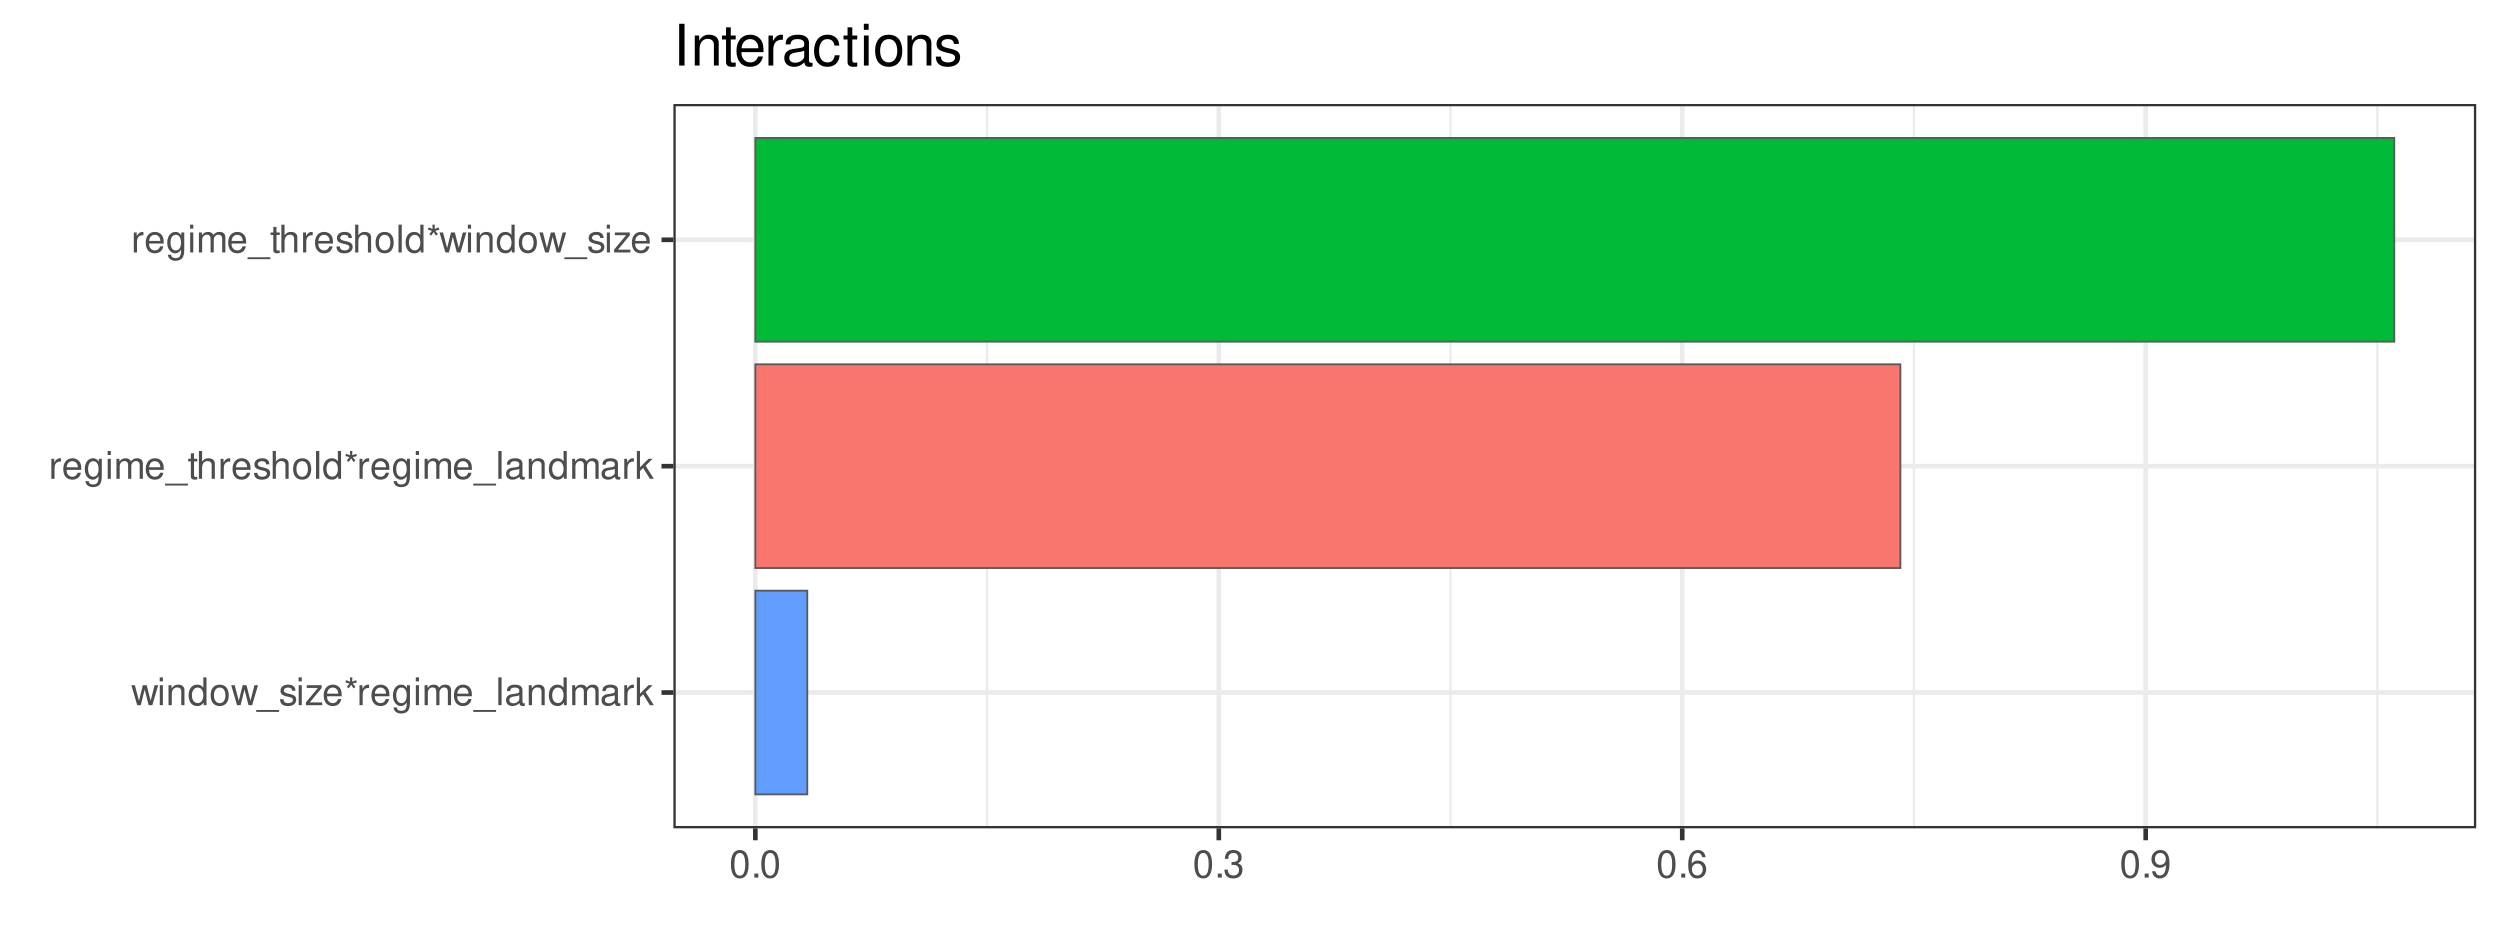
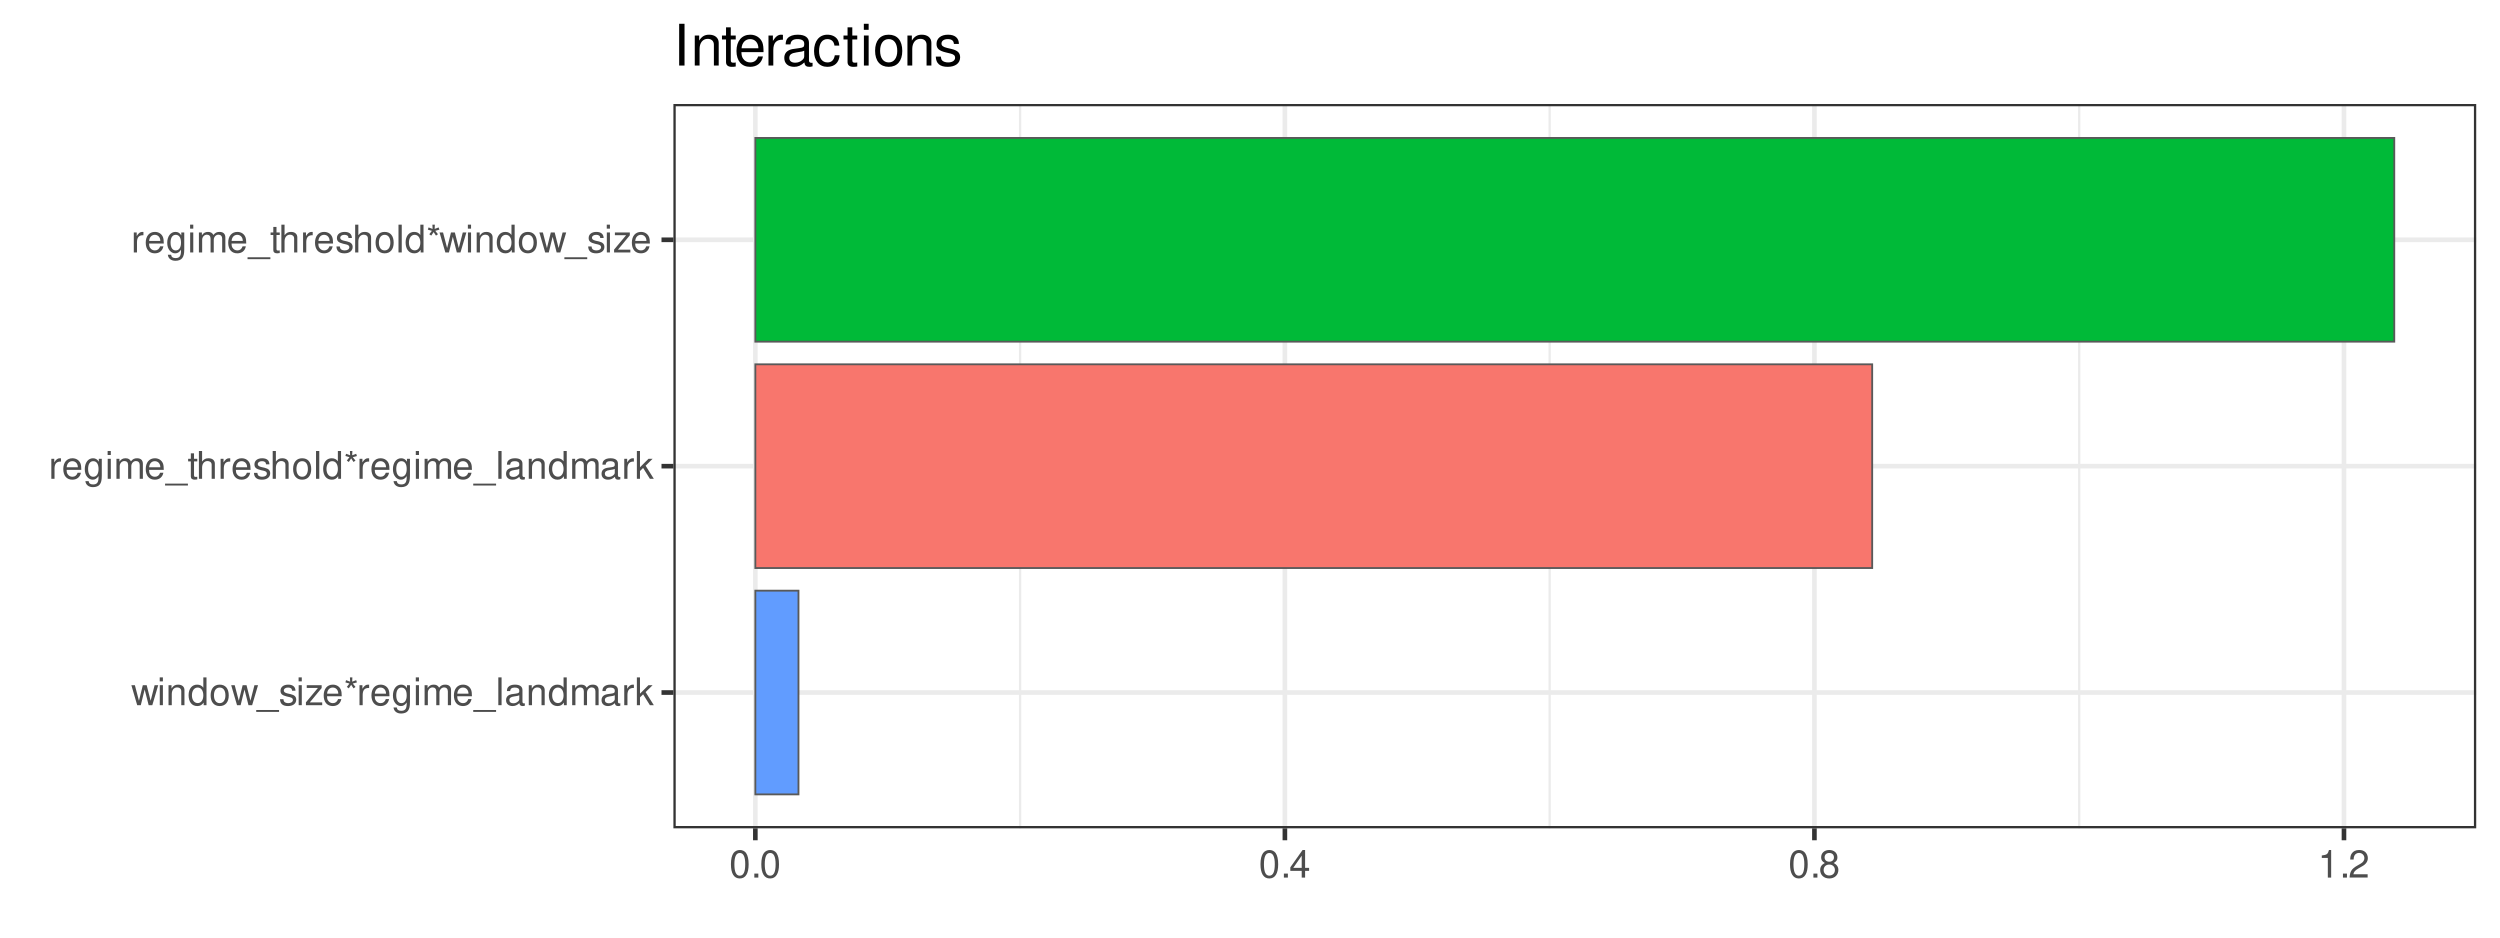
<svg xmlns="http://www.w3.org/2000/svg" xmlns:xlink="http://www.w3.org/1999/xlink" width="576pt" height="216pt" viewBox="0 0 576 216" version="1.1">
  <defs>
    <g>
      <symbol overflow="visible" id="glyph0-0">
        <path style="stroke:none;" d="" />
      </symbol>
      <symbol overflow="visible" id="glyph0-1">
        <path style="stroke:none;" d="M 4.875 0 L 6.234 -4.609 L 5.406 -4.609 L 4.484 -1.016 L 3.578 -4.609 L 2.688 -4.609 L 1.797 -1.016 L 0.859 -4.609 L 0.047 -4.609 L 1.391 0 L 2.219 0 L 3.109 -3.609 L 4.031 0 Z M 4.875 0 " />
      </symbol>
      <symbol overflow="visible" id="glyph0-2">
        <path style="stroke:none;" d="M 1.312 -4.609 L 0.594 -4.609 L 0.594 0 L 1.312 0 Z M 1.312 -6.406 L 0.578 -6.406 L 0.578 -5.484 L 1.312 -5.484 Z M 1.312 -6.406 " />
      </symbol>
      <symbol overflow="visible" id="glyph0-3">
        <path style="stroke:none;" d="M 0.609 -4.609 L 0.609 0 L 1.359 0 L 1.359 -2.547 C 1.359 -3.484 1.844 -4.094 2.609 -4.094 C 3.188 -4.094 3.547 -3.75 3.547 -3.188 L 3.547 0 L 4.281 0 L 4.281 -3.484 C 4.281 -4.25 3.719 -4.734 2.828 -4.734 C 2.141 -4.734 1.703 -4.484 1.297 -3.828 L 1.297 -4.609 Z M 0.609 -4.609 " />
      </symbol>
      <symbol overflow="visible" id="glyph0-4">
        <path style="stroke:none;" d="M 4.359 -6.406 L 3.625 -6.406 L 3.625 -4.031 C 3.312 -4.5 2.828 -4.734 2.203 -4.734 C 1.016 -4.734 0.234 -3.781 0.234 -2.312 C 0.234 -0.75 0.984 0.203 2.234 0.203 C 2.875 0.203 3.312 -0.031 3.703 -0.609 L 3.703 0 L 4.359 0 Z M 2.328 -4.062 C 3.125 -4.062 3.625 -3.359 3.625 -2.25 C 3.625 -1.188 3.109 -0.484 2.344 -0.484 C 1.531 -0.484 1 -1.203 1 -2.266 C 1 -3.344 1.531 -4.062 2.328 -4.062 Z M 2.328 -4.062 " />
      </symbol>
      <symbol overflow="visible" id="glyph0-5">
        <path style="stroke:none;" d="M 2.391 -4.734 C 1.094 -4.734 0.312 -3.812 0.312 -2.266 C 0.312 -0.719 1.094 0.203 2.406 0.203 C 3.703 0.203 4.484 -0.719 4.484 -2.234 C 4.484 -3.828 3.734 -4.734 2.391 -4.734 Z M 2.406 -4.062 C 3.234 -4.062 3.719 -3.391 3.719 -2.25 C 3.719 -1.156 3.203 -0.469 2.406 -0.469 C 1.578 -0.469 1.078 -1.156 1.078 -2.266 C 1.078 -3.391 1.578 -4.062 2.406 -4.062 Z M 2.406 -4.062 " />
      </symbol>
      <symbol overflow="visible" id="glyph0-6">
        <path style="stroke:none;" d="M 5.078 1.109 L -0.188 1.109 L -0.188 1.547 L 5.078 1.547 Z M 5.078 1.109 " />
      </symbol>
      <symbol overflow="visible" id="glyph0-7">
        <path style="stroke:none;" d="M 3.859 -3.328 C 3.844 -4.234 3.25 -4.734 2.188 -4.734 C 1.109 -4.734 0.406 -4.188 0.406 -3.328 C 0.406 -2.609 0.781 -2.266 1.875 -2 L 2.562 -1.844 C 3.062 -1.719 3.266 -1.531 3.266 -1.203 C 3.266 -0.766 2.844 -0.469 2.203 -0.469 C 1.797 -0.469 1.469 -0.594 1.281 -0.781 C 1.172 -0.922 1.125 -1.047 1.078 -1.375 L 0.297 -1.375 C 0.328 -0.312 0.938 0.203 2.141 0.203 C 3.297 0.203 4.031 -0.375 4.031 -1.266 C 4.031 -1.938 3.656 -2.328 2.734 -2.547 L 2.031 -2.703 C 1.438 -2.844 1.172 -3.047 1.172 -3.375 C 1.172 -3.797 1.562 -4.062 2.156 -4.062 C 2.75 -4.062 3.062 -3.812 3.078 -3.328 Z M 3.859 -3.328 " />
      </symbol>
      <symbol overflow="visible" id="glyph0-8">
        <path style="stroke:none;" d="M 3.891 -4.609 L 0.453 -4.609 L 0.453 -3.969 L 3.031 -3.969 L 0.266 -0.656 L 0.266 0 L 4.016 0 L 4.016 -0.641 L 1.156 -0.641 L 3.891 -3.953 Z M 3.891 -4.609 " />
      </symbol>
      <symbol overflow="visible" id="glyph0-9">
        <path style="stroke:none;" d="M 4.516 -2.062 C 4.516 -2.766 4.453 -3.188 4.328 -3.531 C 4.031 -4.281 3.328 -4.734 2.469 -4.734 C 1.172 -4.734 0.359 -3.766 0.359 -2.25 C 0.359 -0.719 1.141 0.203 2.453 0.203 C 3.5 0.203 4.234 -0.391 4.422 -1.406 L 3.672 -1.406 C 3.469 -0.797 3.062 -0.469 2.469 -0.469 C 2 -0.469 1.609 -0.688 1.359 -1.078 C 1.188 -1.344 1.125 -1.594 1.125 -2.062 Z M 1.141 -2.656 C 1.203 -3.516 1.719 -4.062 2.453 -4.062 C 3.203 -4.062 3.719 -3.484 3.719 -2.656 Z M 1.141 -2.656 " />
      </symbol>
      <symbol overflow="visible" id="glyph0-10">
        <path style="stroke:none;" d="M 1.406 -6.406 L 1.453 -5.422 L 0.516 -5.766 L 0.359 -5.25 L 1.297 -4.984 L 0.688 -4.203 L 1.141 -3.875 L 1.688 -4.703 L 2.234 -3.875 L 2.688 -4.203 L 2.062 -4.984 L 3.016 -5.25 L 2.844 -5.766 L 1.922 -5.422 L 1.969 -6.406 Z M 1.406 -6.406 " />
      </symbol>
      <symbol overflow="visible" id="glyph0-11">
        <path style="stroke:none;" d="M 0.609 -4.609 L 0.609 0 L 1.344 0 L 1.344 -2.391 C 1.359 -3.5 1.812 -4 2.828 -3.969 L 2.828 -4.719 C 2.703 -4.734 2.625 -4.734 2.547 -4.734 C 2.062 -4.734 1.703 -4.453 1.281 -3.781 L 1.281 -4.609 Z M 0.609 -4.609 " />
      </symbol>
      <symbol overflow="visible" id="glyph0-12">
        <path style="stroke:none;" d="M 3.547 -4.609 L 3.547 -3.938 C 3.188 -4.5 2.781 -4.734 2.203 -4.734 C 1.078 -4.734 0.312 -3.703 0.312 -2.219 C 0.312 -1.453 0.5 -0.891 0.891 -0.422 C 1.234 -0.016 1.672 0.203 2.141 0.203 C 2.703 0.203 3.094 -0.047 3.484 -0.625 L 3.484 -0.391 C 3.484 0.844 3.141 1.297 2.219 1.297 C 1.594 1.297 1.281 1.062 1.203 0.531 L 0.453 0.531 C 0.531 1.375 1.203 1.922 2.203 1.922 C 2.891 1.922 3.453 1.703 3.75 1.328 C 4.094 0.891 4.234 0.328 4.234 -0.75 L 4.234 -4.609 Z M 2.266 -4.062 C 3.047 -4.062 3.484 -3.406 3.484 -2.25 C 3.484 -1.125 3.031 -0.469 2.266 -0.469 C 1.516 -0.469 1.078 -1.141 1.078 -2.266 C 1.078 -3.391 1.516 -4.062 2.266 -4.062 Z M 2.266 -4.062 " />
      </symbol>
      <symbol overflow="visible" id="glyph0-13">
        <path style="stroke:none;" d="M 0.609 -4.609 L 0.609 0 L 1.359 0 L 1.359 -2.891 C 1.359 -3.562 1.844 -4.094 2.438 -4.094 C 2.984 -4.094 3.297 -3.766 3.297 -3.172 L 3.297 0 L 4.031 0 L 4.031 -2.891 C 4.031 -3.562 4.516 -4.094 5.109 -4.094 C 5.641 -4.094 5.969 -3.75 5.969 -3.172 L 5.969 0 L 6.703 0 L 6.703 -3.453 C 6.703 -4.281 6.234 -4.734 5.359 -4.734 C 4.75 -4.734 4.375 -4.562 3.953 -4.031 C 3.672 -4.531 3.312 -4.734 2.703 -4.734 C 2.094 -4.734 1.688 -4.516 1.297 -3.953 L 1.297 -4.609 Z M 0.609 -4.609 " />
      </symbol>
      <symbol overflow="visible" id="glyph0-14">
        <path style="stroke:none;" d="M 1.344 -6.406 L 0.594 -6.406 L 0.594 0 L 1.344 0 Z M 1.344 -6.406 " />
      </symbol>
      <symbol overflow="visible" id="glyph0-15">
        <path style="stroke:none;" d="M 4.703 -0.438 C 4.625 -0.406 4.594 -0.406 4.547 -0.406 C 4.297 -0.406 4.156 -0.547 4.156 -0.781 L 4.156 -3.484 C 4.156 -4.297 3.547 -4.734 2.422 -4.734 C 1.734 -4.734 1.203 -4.547 0.891 -4.203 C 0.672 -3.969 0.594 -3.703 0.578 -3.25 L 1.312 -3.25 C 1.375 -3.812 1.703 -4.062 2.391 -4.062 C 3.062 -4.062 3.422 -3.812 3.422 -3.375 L 3.422 -3.188 C 3.406 -2.875 3.25 -2.75 2.656 -2.672 C 1.625 -2.547 1.453 -2.5 1.172 -2.391 C 0.641 -2.156 0.375 -1.766 0.375 -1.156 C 0.375 -0.328 0.953 0.203 1.875 0.203 C 2.469 0.203 2.922 0 3.453 -0.469 C 3.5 0 3.734 0.203 4.203 0.203 C 4.359 0.203 4.453 0.188 4.703 0.125 Z M 3.422 -1.453 C 3.422 -1.203 3.359 -1.062 3.125 -0.859 C 2.828 -0.578 2.469 -0.438 2.047 -0.438 C 1.469 -0.438 1.141 -0.719 1.141 -1.172 C 1.141 -1.656 1.453 -1.906 2.25 -2.016 C 3.031 -2.125 3.172 -2.156 3.422 -2.281 Z M 3.422 -1.453 " />
      </symbol>
      <symbol overflow="visible" id="glyph0-16">
        <path style="stroke:none;" d="M 1.234 -6.406 L 0.516 -6.406 L 0.516 0 L 1.234 0 L 1.234 -1.797 L 1.953 -2.5 L 3.516 0 L 4.422 0 L 2.531 -3.016 L 4.141 -4.609 L 3.188 -4.609 L 1.234 -2.656 Z M 1.234 -6.406 " />
      </symbol>
      <symbol overflow="visible" id="glyph0-17">
        <path style="stroke:none;" d="M 2.234 -4.609 L 1.484 -4.609 L 1.484 -5.875 L 0.75 -5.875 L 0.75 -4.609 L 0.125 -4.609 L 0.125 -4.016 L 0.75 -4.016 L 0.75 -0.531 C 0.75 -0.047 1.062 0.203 1.641 0.203 C 1.828 0.203 1.984 0.188 2.234 0.141 L 2.234 -0.469 C 2.125 -0.453 2.031 -0.438 1.875 -0.438 C 1.562 -0.438 1.484 -0.531 1.484 -0.859 L 1.484 -4.016 L 2.234 -4.016 Z M 2.234 -4.609 " />
      </symbol>
      <symbol overflow="visible" id="glyph0-18">
        <path style="stroke:none;" d="M 0.609 -6.406 L 0.609 0 L 1.344 0 L 1.344 -2.547 C 1.344 -3.484 1.844 -4.094 2.594 -4.094 C 2.844 -4.094 3.062 -4.031 3.25 -3.891 C 3.453 -3.734 3.547 -3.516 3.547 -3.188 L 3.547 0 L 4.281 0 L 4.281 -3.484 C 4.281 -4.25 3.719 -4.734 2.828 -4.734 C 2.172 -4.734 1.781 -4.547 1.344 -3.969 L 1.344 -6.406 Z M 0.609 -6.406 " />
      </symbol>
      <symbol overflow="visible" id="glyph0-19">
        <path style="stroke:none;" d="M 2.422 -6.359 C 1.844 -6.359 1.312 -6.094 0.984 -5.672 C 0.578 -5.109 0.375 -4.25 0.375 -3.078 C 0.375 -0.938 1.078 0.203 2.422 0.203 C 3.734 0.203 4.453 -0.938 4.453 -3.031 C 4.453 -4.25 4.266 -5.078 3.859 -5.672 C 3.531 -6.109 3.016 -6.359 2.422 -6.359 Z M 2.422 -5.672 C 3.25 -5.672 3.672 -4.828 3.672 -3.094 C 3.672 -1.281 3.266 -0.438 2.406 -0.438 C 1.578 -0.438 1.172 -1.312 1.172 -3.062 C 1.172 -4.828 1.578 -5.672 2.422 -5.672 Z M 2.422 -5.672 " />
      </symbol>
      <symbol overflow="visible" id="glyph0-20">
        <path style="stroke:none;" d="M 1.688 -0.922 L 0.766 -0.922 L 0.766 0 L 1.688 0 Z M 1.688 -0.922 " />
      </symbol>
      <symbol overflow="visible" id="glyph0-21">
-         <path style="stroke:none;" d="M 1.938 -2.922 L 2.359 -2.922 C 3.203 -2.922 3.656 -2.531 3.656 -1.766 C 3.656 -0.969 3.172 -0.484 2.375 -0.484 C 1.516 -0.484 1.109 -0.922 1.062 -1.844 L 0.281 -1.844 C 0.312 -1.344 0.406 -1 0.547 -0.719 C 0.875 -0.109 1.484 0.203 2.344 0.203 C 3.625 0.203 4.453 -0.578 4.453 -1.781 C 4.453 -2.594 4.141 -3.031 3.391 -3.297 C 3.969 -3.531 4.266 -3.969 4.266 -4.609 C 4.266 -5.703 3.547 -6.359 2.359 -6.359 C 1.109 -6.359 0.438 -5.656 0.406 -4.312 L 1.188 -4.312 C 1.203 -4.703 1.234 -4.922 1.328 -5.109 C 1.5 -5.469 1.891 -5.688 2.375 -5.688 C 3.062 -5.688 3.469 -5.266 3.469 -4.578 C 3.469 -4.141 3.312 -3.859 2.969 -3.719 C 2.766 -3.625 2.484 -3.594 1.938 -3.578 Z M 1.938 -2.922 " />
+         <path style="stroke:none;" d="M 2.875 -1.547 L 2.875 0 L 3.656 0 L 3.656 -1.547 L 4.578 -1.547 L 4.578 -2.234 L 3.656 -2.234 L 3.656 -6.359 L 3.078 -6.359 L 0.25 -2.359 L 0.25 -1.547 Z M 2.875 -2.234 L 0.922 -2.234 L 2.875 -5.047 Z M 2.875 -2.234 " />
      </symbol>
      <symbol overflow="visible" id="glyph0-22">
-         <path style="stroke:none;" d="M 4.375 -4.703 C 4.234 -5.75 3.562 -6.359 2.609 -6.359 C 1.922 -6.359 1.312 -6.031 0.938 -5.453 C 0.547 -4.828 0.375 -4.062 0.375 -2.906 C 0.375 -1.828 0.531 -1.156 0.906 -0.594 C 1.234 -0.078 1.781 0.203 2.469 0.203 C 3.656 0.203 4.516 -0.688 4.516 -1.922 C 4.516 -3.094 3.719 -3.922 2.609 -3.922 C 1.984 -3.922 1.5 -3.688 1.172 -3.234 C 1.172 -4.797 1.672 -5.672 2.562 -5.672 C 3.109 -5.672 3.484 -5.328 3.609 -4.703 Z M 2.5 -3.234 C 3.25 -3.234 3.719 -2.703 3.719 -1.859 C 3.719 -1.062 3.188 -0.484 2.484 -0.484 C 1.766 -0.484 1.219 -1.094 1.219 -1.906 C 1.219 -2.688 1.734 -3.234 2.5 -3.234 Z M 2.5 -3.234 " />
+         <path style="stroke:none;" d="M 3.438 -3.359 C 4.094 -3.75 4.297 -4.062 4.297 -4.656 C 4.297 -5.672 3.531 -6.359 2.422 -6.359 C 1.312 -6.359 0.547 -5.672 0.547 -4.672 C 0.547 -4.062 0.75 -3.75 1.391 -3.359 C 0.672 -2.984 0.328 -2.469 0.328 -1.766 C 0.328 -0.609 1.172 0.203 2.422 0.203 C 3.656 0.203 4.516 -0.609 4.516 -1.766 C 4.516 -2.469 4.156 -2.984 3.438 -3.359 Z M 2.422 -5.672 C 3.078 -5.672 3.5 -5.281 3.5 -4.641 C 3.5 -4.047 3.062 -3.656 2.422 -3.656 C 1.766 -3.656 1.344 -4.047 1.344 -4.656 C 1.344 -5.281 1.766 -5.672 2.422 -5.672 Z M 2.422 -3 C 3.188 -3 3.719 -2.484 3.719 -1.75 C 3.719 -0.984 3.203 -0.484 2.406 -0.484 C 1.641 -0.484 1.125 -1 1.125 -1.734 C 1.125 -2.5 1.641 -3 2.422 -3 Z M 2.422 -3 " />
      </symbol>
      <symbol overflow="visible" id="glyph0-23">
-         <path style="stroke:none;" d="M 0.469 -1.453 C 0.609 -0.406 1.281 0.203 2.234 0.203 C 2.922 0.203 3.547 -0.125 3.922 -0.703 C 4.297 -1.328 4.484 -2.109 4.484 -3.25 C 4.484 -4.328 4.312 -5 3.953 -5.562 C 3.609 -6.094 3.062 -6.359 2.375 -6.359 C 1.188 -6.359 0.328 -5.469 0.328 -4.234 C 0.328 -3.062 1.125 -2.25 2.25 -2.25 C 2.844 -2.25 3.281 -2.453 3.672 -2.938 C 3.672 -1.359 3.172 -0.484 2.281 -0.484 C 1.734 -0.484 1.359 -0.828 1.234 -1.453 Z M 2.359 -5.688 C 3.094 -5.688 3.641 -5.078 3.641 -4.25 C 3.641 -3.469 3.109 -2.922 2.344 -2.922 C 1.594 -2.922 1.125 -3.453 1.125 -4.297 C 1.125 -5.109 1.641 -5.688 2.359 -5.688 Z M 2.359 -5.688 " />
+         <path style="stroke:none;" d="M 2.281 -4.531 L 2.281 0 L 3.047 0 L 3.047 -6.359 L 2.547 -6.359 C 2.266 -5.391 2.094 -5.25 0.891 -5.094 L 0.891 -4.531 Z M 2.281 -4.531 " />
+       </symbol>
+       <symbol overflow="visible" id="glyph0-24">
+         <path style="stroke:none;" d="M 4.453 -0.766 L 1.172 -0.766 C 1.25 -1.297 1.531 -1.625 2.297 -2.094 L 3.172 -2.594 C 4.047 -3.062 4.5 -3.719 4.5 -4.5 C 4.5 -5.031 4.281 -5.531 3.922 -5.875 C 3.547 -6.203 3.094 -6.359 2.5 -6.359 C 1.703 -6.359 1.125 -6.078 0.781 -5.531 C 0.547 -5.203 0.453 -4.797 0.438 -4.156 L 1.219 -4.156 C 1.234 -4.594 1.297 -4.844 1.406 -5.062 C 1.594 -5.438 2 -5.688 2.469 -5.688 C 3.172 -5.688 3.703 -5.172 3.703 -4.484 C 3.703 -3.969 3.406 -3.531 2.859 -3.219 L 2.047 -2.75 C 0.75 -2 0.375 -1.406 0.297 -0.016 L 4.453 -0.016 Z M 4.453 -0.766 " />
      </symbol>
      <symbol overflow="visible" id="glyph1-0">
        <path style="stroke:none;" d="" />
      </symbol>
      <symbol overflow="visible" id="glyph1-1">
        <path style="stroke:none;" d="M 2.562 -9.625 L 1.328 -9.625 L 1.328 0 L 2.562 0 Z M 2.562 -9.625 " />
      </symbol>
      <symbol overflow="visible" id="glyph1-2">
        <path style="stroke:none;" d="M 0.922 -6.922 L 0.922 0 L 2.031 0 L 2.031 -3.812 C 2.031 -5.234 2.766 -6.156 3.906 -6.156 C 4.781 -6.156 5.328 -5.625 5.328 -4.797 L 5.328 0 L 6.438 0 L 6.438 -5.234 C 6.438 -6.375 5.578 -7.109 4.234 -7.109 C 3.203 -7.109 2.547 -6.719 1.938 -5.75 L 1.938 -6.922 Z M 0.922 -6.922 " />
      </symbol>
      <symbol overflow="visible" id="glyph1-3">
        <path style="stroke:none;" d="M 3.359 -6.922 L 2.219 -6.922 L 2.219 -8.812 L 1.125 -8.812 L 1.125 -6.922 L 0.188 -6.922 L 0.188 -6.016 L 1.125 -6.016 L 1.125 -0.797 C 1.125 -0.078 1.594 0.297 2.453 0.297 C 2.75 0.297 2.984 0.281 3.359 0.219 L 3.359 -0.719 C 3.188 -0.672 3.047 -0.656 2.828 -0.656 C 2.344 -0.656 2.219 -0.797 2.219 -1.281 L 2.219 -6.016 L 3.359 -6.016 Z M 3.359 -6.922 " />
      </symbol>
      <symbol overflow="visible" id="glyph1-4">
        <path style="stroke:none;" d="M 6.766 -3.094 C 6.766 -4.141 6.688 -4.781 6.5 -5.297 C 6.047 -6.438 4.984 -7.109 3.703 -7.109 C 1.766 -7.109 0.531 -5.656 0.531 -3.359 C 0.531 -1.078 1.719 0.297 3.672 0.297 C 5.25 0.297 6.344 -0.594 6.625 -2.094 L 5.516 -2.094 C 5.219 -1.188 4.594 -0.719 3.703 -0.719 C 3.016 -0.719 2.422 -1.031 2.047 -1.609 C 1.781 -2 1.688 -2.406 1.672 -3.094 Z M 1.703 -3.984 C 1.797 -5.266 2.578 -6.094 3.688 -6.094 C 4.812 -6.094 5.578 -5.234 5.578 -3.984 Z M 1.703 -3.984 " />
      </symbol>
      <symbol overflow="visible" id="glyph1-5">
        <path style="stroke:none;" d="M 0.906 -6.922 L 0.906 0 L 2.016 0 L 2.016 -3.594 C 2.031 -5.25 2.719 -6 4.234 -5.953 L 4.234 -7.078 C 4.047 -7.109 3.953 -7.109 3.812 -7.109 C 3.109 -7.109 2.562 -6.688 1.922 -5.672 L 1.922 -6.922 Z M 0.906 -6.922 " />
      </symbol>
      <symbol overflow="visible" id="glyph1-6">
        <path style="stroke:none;" d="M 7.062 -0.641 C 6.938 -0.625 6.891 -0.625 6.828 -0.625 C 6.438 -0.625 6.234 -0.812 6.234 -1.156 L 6.234 -5.234 C 6.234 -6.453 5.328 -7.109 3.625 -7.109 C 2.609 -7.109 1.812 -6.828 1.328 -6.312 C 1.016 -5.953 0.891 -5.562 0.859 -4.875 L 1.969 -4.875 C 2.062 -5.719 2.562 -6.094 3.594 -6.094 C 4.594 -6.094 5.141 -5.734 5.141 -5.062 L 5.141 -4.781 C 5.125 -4.297 4.891 -4.125 3.984 -4.016 C 2.422 -3.812 2.188 -3.766 1.766 -3.594 C 0.969 -3.25 0.547 -2.641 0.547 -1.75 C 0.547 -0.484 1.422 0.297 2.828 0.297 C 3.703 0.297 4.391 0 5.172 -0.719 C 5.25 0 5.594 0.297 6.312 0.297 C 6.547 0.297 6.688 0.281 7.062 0.188 Z M 5.141 -2.172 C 5.141 -1.812 5.031 -1.578 4.703 -1.281 C 4.25 -0.875 3.703 -0.656 3.062 -0.656 C 2.203 -0.656 1.703 -1.062 1.703 -1.766 C 1.703 -2.5 2.172 -2.859 3.359 -3.031 C 4.547 -3.188 4.766 -3.25 5.141 -3.422 Z M 5.141 -2.172 " />
      </symbol>
      <symbol overflow="visible" id="glyph1-7">
        <path style="stroke:none;" d="M 6.219 -4.594 C 6.172 -5.266 6.016 -5.703 5.75 -6.094 C 5.281 -6.734 4.453 -7.109 3.484 -7.109 C 1.609 -7.109 0.406 -5.641 0.406 -3.344 C 0.406 -1.109 1.594 0.297 3.469 0.297 C 5.125 0.297 6.172 -0.688 6.297 -2.375 L 5.188 -2.375 C 5 -1.266 4.438 -0.719 3.5 -0.719 C 2.281 -0.719 1.562 -1.703 1.562 -3.344 C 1.562 -5.062 2.266 -6.094 3.469 -6.094 C 4.391 -6.094 4.984 -5.562 5.109 -4.594 Z M 6.219 -4.594 " />
      </symbol>
      <symbol overflow="visible" id="glyph1-8">
        <path style="stroke:none;" d="M 1.984 -6.922 L 0.891 -6.922 L 0.891 0 L 1.984 0 Z M 1.984 -9.625 L 0.875 -9.625 L 0.875 -8.234 L 1.984 -8.234 Z M 1.984 -9.625 " />
      </symbol>
      <symbol overflow="visible" id="glyph1-9">
        <path style="stroke:none;" d="M 3.594 -7.109 C 1.641 -7.109 0.469 -5.734 0.469 -3.406 C 0.469 -1.062 1.641 0.297 3.609 0.297 C 5.562 0.297 6.734 -1.078 6.734 -3.359 C 6.734 -5.75 5.594 -7.109 3.594 -7.109 Z M 3.609 -6.094 C 4.844 -6.094 5.578 -5.078 5.578 -3.359 C 5.578 -1.734 4.812 -0.719 3.609 -0.719 C 2.375 -0.719 1.625 -1.734 1.625 -3.406 C 1.625 -5.078 2.375 -6.094 3.609 -6.094 Z M 3.609 -6.094 " />
      </symbol>
      <symbol overflow="visible" id="glyph1-10">
        <path style="stroke:none;" d="M 5.781 -4.984 C 5.766 -6.344 4.875 -7.109 3.281 -7.109 C 1.656 -7.109 0.625 -6.281 0.625 -5 C 0.625 -3.922 1.172 -3.406 2.812 -3.016 L 3.844 -2.766 C 4.609 -2.578 4.906 -2.297 4.906 -1.812 C 4.906 -1.156 4.266 -0.719 3.297 -0.719 C 2.703 -0.719 2.203 -0.891 1.922 -1.172 C 1.75 -1.375 1.672 -1.578 1.609 -2.062 L 0.453 -2.062 C 0.5 -0.469 1.406 0.297 3.203 0.297 C 4.953 0.297 6.062 -0.547 6.062 -1.891 C 6.062 -2.922 5.484 -3.484 4.109 -3.812 L 3.047 -4.062 C 2.156 -4.281 1.766 -4.562 1.766 -5.062 C 1.766 -5.703 2.344 -6.094 3.234 -6.094 C 4.125 -6.094 4.594 -5.719 4.625 -4.984 Z M 5.781 -4.984 " />
      </symbol>
    </g>
    <clipPath id="clip1">
      <path d="M 155.152 23.957 L 570.523 23.957 L 570.523 190.848 L 155.152 190.848 Z M 155.152 23.957 " />
    </clipPath>
    <clipPath id="clip2">
-       <path d="M 227 23.957 L 228 23.957 L 228 190.848 L 227 190.848 Z M 227 23.957 " />
+       <path d="M 234 23.957 L 236 23.957 L 236 190.848 L 234 190.848 Z M 234 23.957 " />
    </clipPath>
    <clipPath id="clip3">
-       <path d="M 333 23.957 L 335 23.957 L 335 190.848 L 333 190.848 Z M 333 23.957 " />
+       <path d="M 356 23.957 L 358 23.957 L 358 190.848 L 356 190.848 Z M 356 23.957 " />
    </clipPath>
    <clipPath id="clip4">
-       <path d="M 440 23.957 L 442 23.957 L 442 190.848 L 440 190.848 Z M 440 23.957 " />
+       <path d="M 478 23.957 L 480 23.957 L 480 190.848 L 478 190.848 Z M 478 23.957 " />
    </clipPath>
    <clipPath id="clip5">
-       <path d="M 547 23.957 L 549 23.957 L 549 190.848 L 547 190.848 Z M 547 23.957 " />
+       <path d="M 155.152 159 L 570.523 159 L 570.523 161 L 155.152 161 Z M 155.152 159 " />
    </clipPath>
    <clipPath id="clip6">
-       <path d="M 155.152 159 L 570.523 159 L 570.523 161 L 155.152 161 Z M 155.152 159 " />
+       <path d="M 155.152 106 L 570.523 106 L 570.523 108 L 155.152 108 Z M 155.152 106 " />
    </clipPath>
    <clipPath id="clip7">
-       <path d="M 155.152 106 L 570.523 106 L 570.523 108 L 155.152 108 Z M 155.152 106 " />
+       <path d="M 155.152 54 L 570.523 54 L 570.523 56 L 155.152 56 Z M 155.152 54 " />
    </clipPath>
    <clipPath id="clip8">
-       <path d="M 155.152 54 L 570.523 54 L 570.523 56 L 155.152 56 Z M 155.152 54 " />
+       <path d="M 173 23.957 L 175 23.957 L 175 190.848 L 173 190.848 Z M 173 23.957 " />
    </clipPath>
    <clipPath id="clip9">
-       <path d="M 173 23.957 L 175 23.957 L 175 190.848 L 173 190.848 Z M 173 23.957 " />
+       <path d="M 295 23.957 L 297 23.957 L 297 190.848 L 295 190.848 Z M 295 23.957 " />
    </clipPath>
    <clipPath id="clip10">
-       <path d="M 280 23.957 L 282 23.957 L 282 190.848 L 280 190.848 Z M 280 23.957 " />
+       <path d="M 417 23.957 L 419 23.957 L 419 190.848 L 417 190.848 Z M 417 23.957 " />
    </clipPath>
    <clipPath id="clip11">
-       <path d="M 387 23.957 L 389 23.957 L 389 190.848 L 387 190.848 Z M 387 23.957 " />
+       <path d="M 539 23.957 L 541 23.957 L 541 190.848 L 539 190.848 Z M 539 23.957 " />
    </clipPath>
    <clipPath id="clip12">
-       <path d="M 493 23.957 L 495 23.957 L 495 190.848 L 493 190.848 Z M 493 23.957 " />
-     </clipPath>
-     <clipPath id="clip13">
      <path d="M 155.152 23.957 L 570.523 23.957 L 570.523 190.848 L 155.152 190.848 Z M 155.152 23.957 " />
    </clipPath>
  </defs>
  <g id="surface27">
    <rect x="0" y="0" width="576" height="216" style="fill:rgb(100%,100%,100%);fill-opacity:1;stroke:none;" />
    <rect x="0" y="0" width="576" height="216" style="fill:rgb(100%,100%,100%);fill-opacity:1;stroke:none;" />
    <path style="fill:none;stroke-width:1.067;stroke-linecap:round;stroke-linejoin:round;stroke:rgb(100%,100%,100%);stroke-opacity:1;stroke-miterlimit:10;" d="M 0 216 L 576 216 L 576 0 L 0 0 Z M 0 216 " />
    <g clip-path="url(#clip1)" clip-rule="nonzero">
      <path style=" stroke:none;fill-rule:nonzero;fill:rgb(100%,100%,100%);fill-opacity:1;" d="M 155.152 190.848 L 570.523 190.848 L 570.523 23.957 L 155.152 23.957 Z M 155.152 190.848 " />
    </g>
    <g clip-path="url(#clip2)" clip-rule="nonzero">
-       <path style="fill:none;stroke-width:0.533;stroke-linecap:butt;stroke-linejoin:round;stroke:rgb(92.157%,92.157%,92.157%);stroke-opacity:1;stroke-miterlimit:10;" d="M 227.422 190.848 L 227.422 23.957 " />
+       <path style="fill:none;stroke-width:0.533;stroke-linecap:butt;stroke-linejoin:round;stroke:rgb(92.157%,92.157%,92.157%);stroke-opacity:1;stroke-miterlimit:10;" d="M 235.035 190.848 L 235.035 23.957 " />
    </g>
    <g clip-path="url(#clip3)" clip-rule="nonzero">
-       <path style="fill:none;stroke-width:0.533;stroke-linecap:butt;stroke-linejoin:round;stroke:rgb(92.157%,92.157%,92.157%);stroke-opacity:1;stroke-miterlimit:10;" d="M 334.199 190.848 L 334.199 23.957 " />
+       <path style="fill:none;stroke-width:0.533;stroke-linecap:butt;stroke-linejoin:round;stroke:rgb(92.157%,92.157%,92.157%);stroke-opacity:1;stroke-miterlimit:10;" d="M 357.043 190.848 L 357.043 23.957 " />
    </g>
    <g clip-path="url(#clip4)" clip-rule="nonzero">
-       <path style="fill:none;stroke-width:0.533;stroke-linecap:butt;stroke-linejoin:round;stroke:rgb(92.157%,92.157%,92.157%);stroke-opacity:1;stroke-miterlimit:10;" d="M 440.977 190.848 L 440.977 23.957 " />
+       <path style="fill:none;stroke-width:0.533;stroke-linecap:butt;stroke-linejoin:round;stroke:rgb(92.157%,92.157%,92.157%);stroke-opacity:1;stroke-miterlimit:10;" d="M 479.047 190.848 L 479.047 23.957 " />
    </g>
    <g clip-path="url(#clip5)" clip-rule="nonzero">
-       <path style="fill:none;stroke-width:0.533;stroke-linecap:butt;stroke-linejoin:round;stroke:rgb(92.157%,92.157%,92.157%);stroke-opacity:1;stroke-miterlimit:10;" d="M 547.758 190.848 L 547.758 23.957 " />
+       <path style="fill:none;stroke-width:1.067;stroke-linecap:butt;stroke-linejoin:round;stroke:rgb(92.157%,92.157%,92.157%);stroke-opacity:1;stroke-miterlimit:10;" d="M 155.152 159.559 L 570.52 159.559 " />
    </g>
    <g clip-path="url(#clip6)" clip-rule="nonzero">
-       <path style="fill:none;stroke-width:1.067;stroke-linecap:butt;stroke-linejoin:round;stroke:rgb(92.157%,92.157%,92.157%);stroke-opacity:1;stroke-miterlimit:10;" d="M 155.152 159.559 L 570.52 159.559 " />
+       <path style="fill:none;stroke-width:1.067;stroke-linecap:butt;stroke-linejoin:round;stroke:rgb(92.157%,92.157%,92.157%);stroke-opacity:1;stroke-miterlimit:10;" d="M 155.152 107.402 L 570.52 107.402 " />
    </g>
    <g clip-path="url(#clip7)" clip-rule="nonzero">
-       <path style="fill:none;stroke-width:1.067;stroke-linecap:butt;stroke-linejoin:round;stroke:rgb(92.157%,92.157%,92.157%);stroke-opacity:1;stroke-miterlimit:10;" d="M 155.152 107.402 L 570.52 107.402 " />
+       <path style="fill:none;stroke-width:1.067;stroke-linecap:butt;stroke-linejoin:round;stroke:rgb(92.157%,92.157%,92.157%);stroke-opacity:1;stroke-miterlimit:10;" d="M 155.152 55.25 L 570.52 55.25 " />
    </g>
    <g clip-path="url(#clip8)" clip-rule="nonzero">
-       <path style="fill:none;stroke-width:1.067;stroke-linecap:butt;stroke-linejoin:round;stroke:rgb(92.157%,92.157%,92.157%);stroke-opacity:1;stroke-miterlimit:10;" d="M 155.152 55.25 L 570.52 55.25 " />
+       <path style="fill:none;stroke-width:1.067;stroke-linecap:butt;stroke-linejoin:round;stroke:rgb(92.157%,92.157%,92.157%);stroke-opacity:1;stroke-miterlimit:10;" d="M 174.031 190.848 L 174.031 23.957 " />
    </g>
    <g clip-path="url(#clip9)" clip-rule="nonzero">
-       <path style="fill:none;stroke-width:1.067;stroke-linecap:butt;stroke-linejoin:round;stroke:rgb(92.157%,92.157%,92.157%);stroke-opacity:1;stroke-miterlimit:10;" d="M 174.031 190.848 L 174.031 23.957 " />
+       <path style="fill:none;stroke-width:1.067;stroke-linecap:butt;stroke-linejoin:round;stroke:rgb(92.157%,92.157%,92.157%);stroke-opacity:1;stroke-miterlimit:10;" d="M 296.039 190.848 L 296.039 23.957 " />
    </g>
    <g clip-path="url(#clip10)" clip-rule="nonzero">
-       <path style="fill:none;stroke-width:1.067;stroke-linecap:butt;stroke-linejoin:round;stroke:rgb(92.157%,92.157%,92.157%);stroke-opacity:1;stroke-miterlimit:10;" d="M 280.809 190.848 L 280.809 23.957 " />
+       <path style="fill:none;stroke-width:1.067;stroke-linecap:butt;stroke-linejoin:round;stroke:rgb(92.157%,92.157%,92.157%);stroke-opacity:1;stroke-miterlimit:10;" d="M 418.043 190.848 L 418.043 23.957 " />
    </g>
    <g clip-path="url(#clip11)" clip-rule="nonzero">
-       <path style="fill:none;stroke-width:1.067;stroke-linecap:butt;stroke-linejoin:round;stroke:rgb(92.157%,92.157%,92.157%);stroke-opacity:1;stroke-miterlimit:10;" d="M 387.59 190.848 L 387.59 23.957 " />
-     </g>
+       <path style="fill:none;stroke-width:1.067;stroke-linecap:butt;stroke-linejoin:round;stroke:rgb(92.157%,92.157%,92.157%);stroke-opacity:1;stroke-miterlimit:10;" d="M 540.051 190.848 L 540.051 23.957 " />
+     </g>
+     <path style="fill-rule:nonzero;fill:rgb(0%,72.941%,21.961%);fill-opacity:1;stroke-width:0.427;stroke-linecap:butt;stroke-linejoin:miter;stroke:rgb(34.902%,34.902%,34.902%);stroke-opacity:1;stroke-miterlimit:10;" d="M 174.031 78.719 L 551.641 78.719 L 551.641 31.781 L 174.031 31.781 Z M 174.031 78.719 " />
+     <path style="fill-rule:nonzero;fill:rgb(97.255%,46.275%,42.745%);fill-opacity:1;stroke-width:0.427;stroke-linecap:butt;stroke-linejoin:miter;stroke:rgb(34.902%,34.902%,34.902%);stroke-opacity:1;stroke-miterlimit:10;" d="M 174.031 130.875 L 431.352 130.875 L 431.352 83.938 L 174.031 83.938 Z M 174.031 130.875 " />
+     <path style="fill-rule:nonzero;fill:rgb(38.039%,61.176%,100%);fill-opacity:1;stroke-width:0.427;stroke-linecap:butt;stroke-linejoin:miter;stroke:rgb(34.902%,34.902%,34.902%);stroke-opacity:1;stroke-miterlimit:10;" d="M 174.031 183.027 L 183.969 183.027 L 183.969 136.09 L 174.031 136.09 Z M 174.031 183.027 " />
    <g clip-path="url(#clip12)" clip-rule="nonzero">
-       <path style="fill:none;stroke-width:1.067;stroke-linecap:butt;stroke-linejoin:round;stroke:rgb(92.157%,92.157%,92.157%);stroke-opacity:1;stroke-miterlimit:10;" d="M 494.367 190.848 L 494.367 23.957 " />
-     </g>
-     <path style="fill-rule:nonzero;fill:rgb(0%,72.941%,21.961%);fill-opacity:1;stroke-width:0.427;stroke-linecap:butt;stroke-linejoin:miter;stroke:rgb(34.902%,34.902%,34.902%);stroke-opacity:1;stroke-miterlimit:10;" d="M 174.031 78.719 L 551.641 78.719 L 551.641 31.781 L 174.031 31.781 Z M 174.031 78.719 " />
-     <path style="fill-rule:nonzero;fill:rgb(97.255%,46.275%,42.745%);fill-opacity:1;stroke-width:0.427;stroke-linecap:butt;stroke-linejoin:miter;stroke:rgb(34.902%,34.902%,34.902%);stroke-opacity:1;stroke-miterlimit:10;" d="M 174.031 130.875 L 437.848 130.875 L 437.848 83.938 L 174.031 83.938 Z M 174.031 130.875 " />
-     <path style="fill-rule:nonzero;fill:rgb(38.039%,61.176%,100%);fill-opacity:1;stroke-width:0.427;stroke-linecap:butt;stroke-linejoin:miter;stroke:rgb(34.902%,34.902%,34.902%);stroke-opacity:1;stroke-miterlimit:10;" d="M 174.031 183.027 L 185.996 183.027 L 185.996 136.09 L 174.031 136.09 Z M 174.031 183.027 " />
-     <g clip-path="url(#clip13)" clip-rule="nonzero">
      <path style="fill:none;stroke-width:1.067;stroke-linecap:round;stroke-linejoin:round;stroke:rgb(20%,20%,20%);stroke-opacity:1;stroke-miterlimit:10;" d="M 155.152 190.848 L 570.523 190.848 L 570.523 23.957 L 155.152 23.957 Z M 155.152 190.848 " />
    </g>
    <g style="fill:rgb(30.196%,30.196%,30.196%);fill-opacity:1;">
      <use xlink:href="#glyph0-1" x="30.219" y="162.474" />
      <use xlink:href="#glyph0-2" x="36.219" y="162.474" />
      <use xlink:href="#glyph0-3" x="38.219" y="162.474" />
      <use xlink:href="#glyph0-4" x="43.219" y="162.474" />
      <use xlink:href="#glyph0-5" x="48.219" y="162.474" />
      <use xlink:href="#glyph0-1" x="53.219" y="162.474" />
      <use xlink:href="#glyph0-6" x="59.219" y="162.474" />
      <use xlink:href="#glyph0-7" x="64.219" y="162.474" />
      <use xlink:href="#glyph0-2" x="68.219" y="162.474" />
      <use xlink:href="#glyph0-8" x="70.219" y="162.474" />
      <use xlink:href="#glyph0-9" x="74.219" y="162.474" />
      <use xlink:href="#glyph0-10" x="79.219" y="162.474" />
      <use xlink:href="#glyph0-11" x="82.219" y="162.474" />
      <use xlink:href="#glyph0-9" x="85.219" y="162.474" />
      <use xlink:href="#glyph0-12" x="90.219" y="162.474" />
      <use xlink:href="#glyph0-2" x="95.219" y="162.474" />
      <use xlink:href="#glyph0-13" x="97.219" y="162.474" />
      <use xlink:href="#glyph0-9" x="104.219" y="162.474" />
      <use xlink:href="#glyph0-6" x="109.219" y="162.474" />
      <use xlink:href="#glyph0-14" x="114.219" y="162.474" />
      <use xlink:href="#glyph0-15" x="116.219" y="162.474" />
      <use xlink:href="#glyph0-3" x="121.219" y="162.474" />
      <use xlink:href="#glyph0-4" x="126.219" y="162.474" />
      <use xlink:href="#glyph0-13" x="131.219" y="162.474" />
      <use xlink:href="#glyph0-15" x="138.219" y="162.474" />
      <use xlink:href="#glyph0-11" x="143.219" y="162.474" />
      <use xlink:href="#glyph0-16" x="146.219" y="162.474" />
    </g>
    <g style="fill:rgb(30.196%,30.196%,30.196%);fill-opacity:1;">
      <use xlink:href="#glyph0-11" x="11.219" y="110.317" />
      <use xlink:href="#glyph0-9" x="14.219" y="110.317" />
      <use xlink:href="#glyph0-12" x="19.219" y="110.317" />
      <use xlink:href="#glyph0-2" x="24.219" y="110.317" />
      <use xlink:href="#glyph0-13" x="26.219" y="110.317" />
      <use xlink:href="#glyph0-9" x="33.219" y="110.317" />
      <use xlink:href="#glyph0-6" x="38.219" y="110.317" />
      <use xlink:href="#glyph0-17" x="43.219" y="110.317" />
      <use xlink:href="#glyph0-18" x="45.219" y="110.317" />
      <use xlink:href="#glyph0-11" x="50.219" y="110.317" />
      <use xlink:href="#glyph0-9" x="53.219" y="110.317" />
      <use xlink:href="#glyph0-7" x="58.219" y="110.317" />
      <use xlink:href="#glyph0-18" x="62.219" y="110.317" />
      <use xlink:href="#glyph0-5" x="67.219" y="110.317" />
      <use xlink:href="#glyph0-14" x="72.219" y="110.317" />
      <use xlink:href="#glyph0-4" x="74.219" y="110.317" />
      <use xlink:href="#glyph0-10" x="79.219" y="110.317" />
      <use xlink:href="#glyph0-11" x="82.219" y="110.317" />
      <use xlink:href="#glyph0-9" x="85.219" y="110.317" />
      <use xlink:href="#glyph0-12" x="90.219" y="110.317" />
      <use xlink:href="#glyph0-2" x="95.219" y="110.317" />
      <use xlink:href="#glyph0-13" x="97.219" y="110.317" />
      <use xlink:href="#glyph0-9" x="104.219" y="110.317" />
      <use xlink:href="#glyph0-6" x="109.219" y="110.317" />
      <use xlink:href="#glyph0-14" x="114.219" y="110.317" />
      <use xlink:href="#glyph0-15" x="116.219" y="110.317" />
      <use xlink:href="#glyph0-3" x="121.219" y="110.317" />
      <use xlink:href="#glyph0-4" x="126.219" y="110.317" />
      <use xlink:href="#glyph0-13" x="131.219" y="110.317" />
      <use xlink:href="#glyph0-15" x="138.219" y="110.317" />
      <use xlink:href="#glyph0-11" x="143.219" y="110.317" />
      <use xlink:href="#glyph0-16" x="146.219" y="110.317" />
    </g>
    <g style="fill:rgb(30.196%,30.196%,30.196%);fill-opacity:1;">
      <use xlink:href="#glyph0-11" x="30.219" y="58.165" />
      <use xlink:href="#glyph0-9" x="33.219" y="58.165" />
      <use xlink:href="#glyph0-12" x="38.219" y="58.165" />
      <use xlink:href="#glyph0-2" x="43.219" y="58.165" />
      <use xlink:href="#glyph0-13" x="45.219" y="58.165" />
      <use xlink:href="#glyph0-9" x="52.219" y="58.165" />
      <use xlink:href="#glyph0-6" x="57.219" y="58.165" />
      <use xlink:href="#glyph0-17" x="62.219" y="58.165" />
      <use xlink:href="#glyph0-18" x="64.219" y="58.165" />
      <use xlink:href="#glyph0-11" x="69.219" y="58.165" />
      <use xlink:href="#glyph0-9" x="72.219" y="58.165" />
      <use xlink:href="#glyph0-7" x="77.219" y="58.165" />
      <use xlink:href="#glyph0-18" x="81.219" y="58.165" />
      <use xlink:href="#glyph0-5" x="86.219" y="58.165" />
      <use xlink:href="#glyph0-14" x="91.219" y="58.165" />
      <use xlink:href="#glyph0-4" x="93.219" y="58.165" />
      <use xlink:href="#glyph0-10" x="98.219" y="58.165" />
      <use xlink:href="#glyph0-1" x="101.219" y="58.165" />
      <use xlink:href="#glyph0-2" x="107.219" y="58.165" />
      <use xlink:href="#glyph0-3" x="109.219" y="58.165" />
      <use xlink:href="#glyph0-4" x="114.219" y="58.165" />
      <use xlink:href="#glyph0-5" x="119.219" y="58.165" />
      <use xlink:href="#glyph0-1" x="124.219" y="58.165" />
      <use xlink:href="#glyph0-6" x="130.219" y="58.165" />
      <use xlink:href="#glyph0-7" x="135.219" y="58.165" />
      <use xlink:href="#glyph0-2" x="139.219" y="58.165" />
      <use xlink:href="#glyph0-8" x="141.219" y="58.165" />
      <use xlink:href="#glyph0-9" x="145.219" y="58.165" />
    </g>
    <path style="fill:none;stroke-width:1.067;stroke-linecap:butt;stroke-linejoin:round;stroke:rgb(20%,20%,20%);stroke-opacity:1;stroke-miterlimit:10;" d="M 152.41 159.559 L 155.152 159.559 " />
    <path style="fill:none;stroke-width:1.067;stroke-linecap:butt;stroke-linejoin:round;stroke:rgb(20%,20%,20%);stroke-opacity:1;stroke-miterlimit:10;" d="M 152.41 107.402 L 155.152 107.402 " />
    <path style="fill:none;stroke-width:1.067;stroke-linecap:butt;stroke-linejoin:round;stroke:rgb(20%,20%,20%);stroke-opacity:1;stroke-miterlimit:10;" d="M 152.41 55.25 L 155.152 55.25 " />
    <path style="fill:none;stroke-width:1.067;stroke-linecap:butt;stroke-linejoin:round;stroke:rgb(20%,20%,20%);stroke-opacity:1;stroke-miterlimit:10;" d="M 174.031 193.59 L 174.031 190.848 " />
-     <path style="fill:none;stroke-width:1.067;stroke-linecap:butt;stroke-linejoin:round;stroke:rgb(20%,20%,20%);stroke-opacity:1;stroke-miterlimit:10;" d="M 280.809 193.59 L 280.809 190.848 " />
-     <path style="fill:none;stroke-width:1.067;stroke-linecap:butt;stroke-linejoin:round;stroke:rgb(20%,20%,20%);stroke-opacity:1;stroke-miterlimit:10;" d="M 387.59 193.59 L 387.59 190.848 " />
-     <path style="fill:none;stroke-width:1.067;stroke-linecap:butt;stroke-linejoin:round;stroke:rgb(20%,20%,20%);stroke-opacity:1;stroke-miterlimit:10;" d="M 494.367 193.59 L 494.367 190.848 " />
+     <path style="fill:none;stroke-width:1.067;stroke-linecap:butt;stroke-linejoin:round;stroke:rgb(20%,20%,20%);stroke-opacity:1;stroke-miterlimit:10;" d="M 296.039 193.59 L 296.039 190.848 " />
+     <path style="fill:none;stroke-width:1.067;stroke-linecap:butt;stroke-linejoin:round;stroke:rgb(20%,20%,20%);stroke-opacity:1;stroke-miterlimit:10;" d="M 418.043 193.59 L 418.043 190.848 " />
+     <path style="fill:none;stroke-width:1.067;stroke-linecap:butt;stroke-linejoin:round;stroke:rgb(20%,20%,20%);stroke-opacity:1;stroke-miterlimit:10;" d="M 540.051 193.59 L 540.051 190.848 " />
    <g style="fill:rgb(30.196%,30.196%,30.196%);fill-opacity:1;">
      <use xlink:href="#glyph0-19" x="168.031" y="202.196" />
      <use xlink:href="#glyph0-20" x="173.031" y="202.196" />
      <use xlink:href="#glyph0-19" x="175.031" y="202.196" />
    </g>
    <g style="fill:rgb(30.196%,30.196%,30.196%);fill-opacity:1;">
-       <use xlink:href="#glyph0-19" x="274.809" y="202.196" />
-       <use xlink:href="#glyph0-20" x="279.809" y="202.196" />
-       <use xlink:href="#glyph0-21" x="281.809" y="202.196" />
-     </g>
-     <g style="fill:rgb(30.196%,30.196%,30.196%);fill-opacity:1;">
-       <use xlink:href="#glyph0-19" x="381.59" y="202.196" />
-       <use xlink:href="#glyph0-20" x="386.59" y="202.196" />
-       <use xlink:href="#glyph0-22" x="388.59" y="202.196" />
-     </g>
-     <g style="fill:rgb(30.196%,30.196%,30.196%);fill-opacity:1;">
-       <use xlink:href="#glyph0-19" x="488.367" y="202.196" />
-       <use xlink:href="#glyph0-20" x="493.367" y="202.196" />
-       <use xlink:href="#glyph0-23" x="495.367" y="202.196" />
+       <use xlink:href="#glyph0-19" x="290.039" y="202.196" />
+       <use xlink:href="#glyph0-20" x="295.039" y="202.196" />
+       <use xlink:href="#glyph0-21" x="297.039" y="202.196" />
+     </g>
+     <g style="fill:rgb(30.196%,30.196%,30.196%);fill-opacity:1;">
+       <use xlink:href="#glyph0-19" x="412.043" y="202.196" />
+       <use xlink:href="#glyph0-20" x="417.043" y="202.196" />
+       <use xlink:href="#glyph0-22" x="419.043" y="202.196" />
+     </g>
+     <g style="fill:rgb(30.196%,30.196%,30.196%);fill-opacity:1;">
+       <use xlink:href="#glyph0-23" x="534.051" y="202.196" />
+       <use xlink:href="#glyph0-20" x="539.051" y="202.196" />
+       <use xlink:href="#glyph0-24" x="541.051" y="202.196" />
    </g>
    <g style="fill:rgb(0%,0%,0%);fill-opacity:1;">
      <use xlink:href="#glyph1-1" x="155.152" y="15.103" />
      <use xlink:href="#glyph1-2" x="159.152" y="15.103" />
      <use xlink:href="#glyph1-3" x="166.152" y="15.103" />
      <use xlink:href="#glyph1-4" x="169.152" y="15.103" />
      <use xlink:href="#glyph1-5" x="176.152" y="15.103" />
      <use xlink:href="#glyph1-6" x="180.152" y="15.103" />
      <use xlink:href="#glyph1-7" x="187.152" y="15.103" />
      <use xlink:href="#glyph1-3" x="194.152" y="15.103" />
      <use xlink:href="#glyph1-8" x="198.152" y="15.103" />
      <use xlink:href="#glyph1-9" x="201.152" y="15.103" />
      <use xlink:href="#glyph1-2" x="208.152" y="15.103" />
      <use xlink:href="#glyph1-10" x="215.152" y="15.103" />
    </g>
  </g>
</svg>
